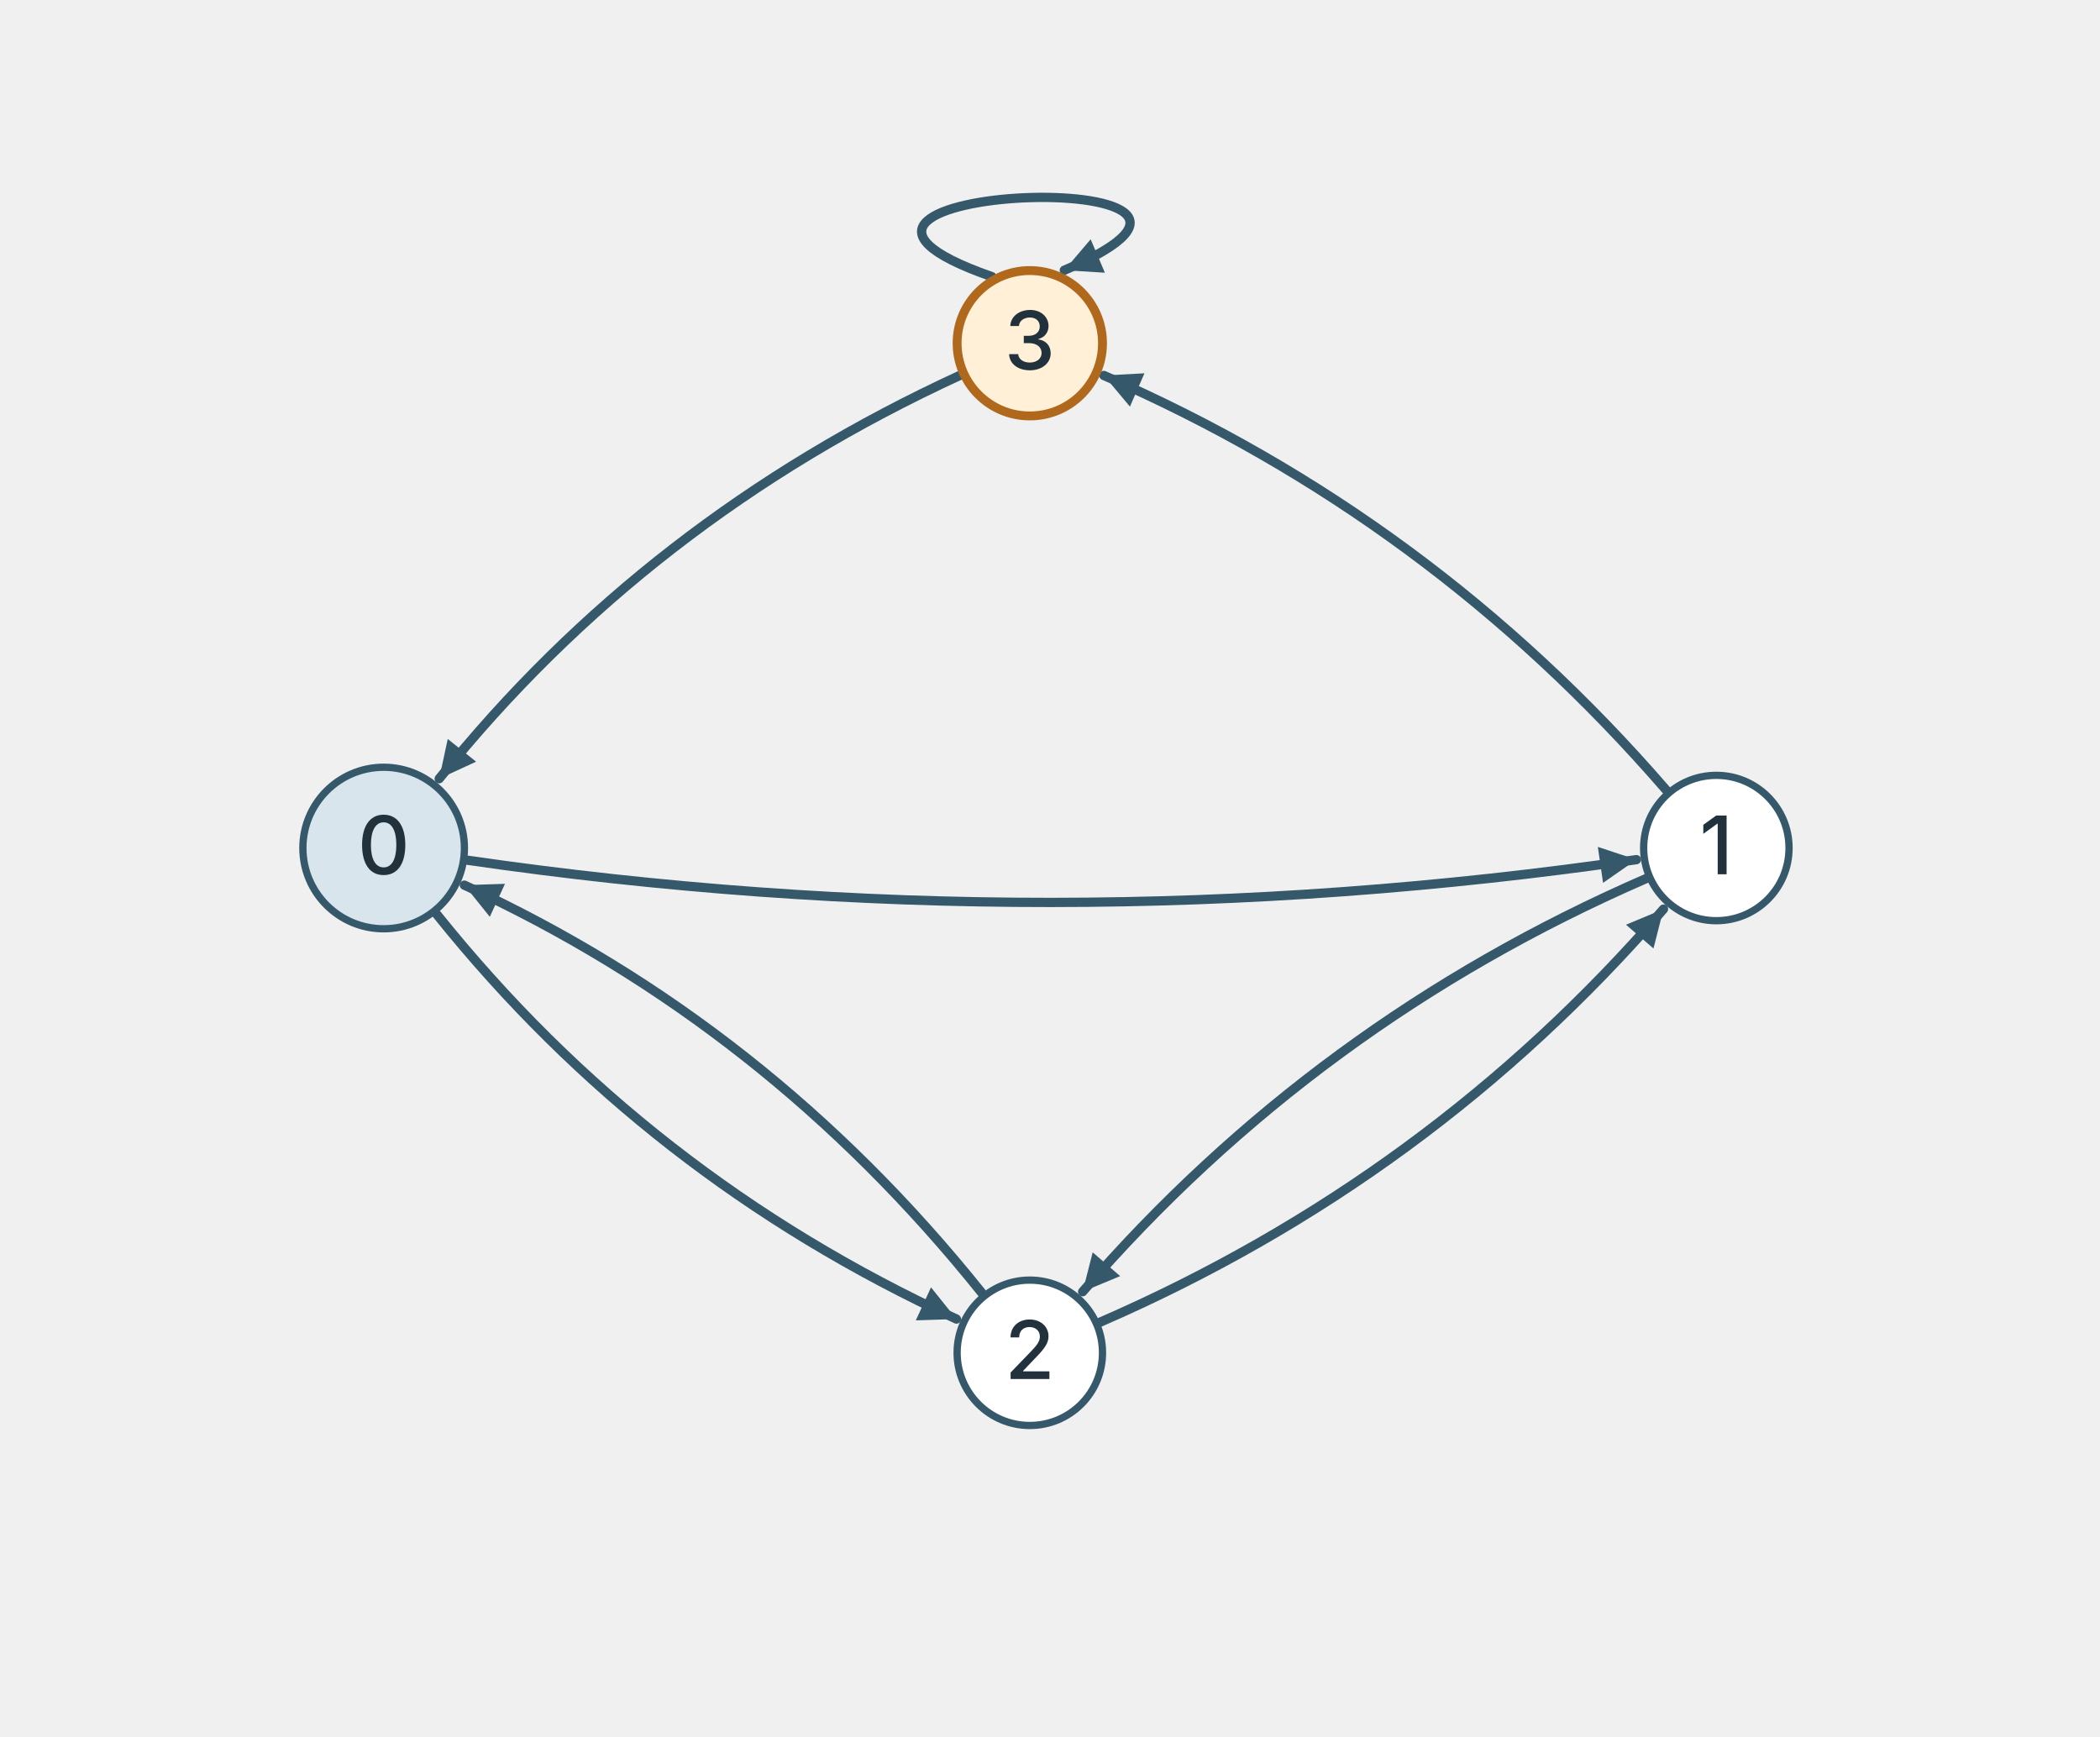
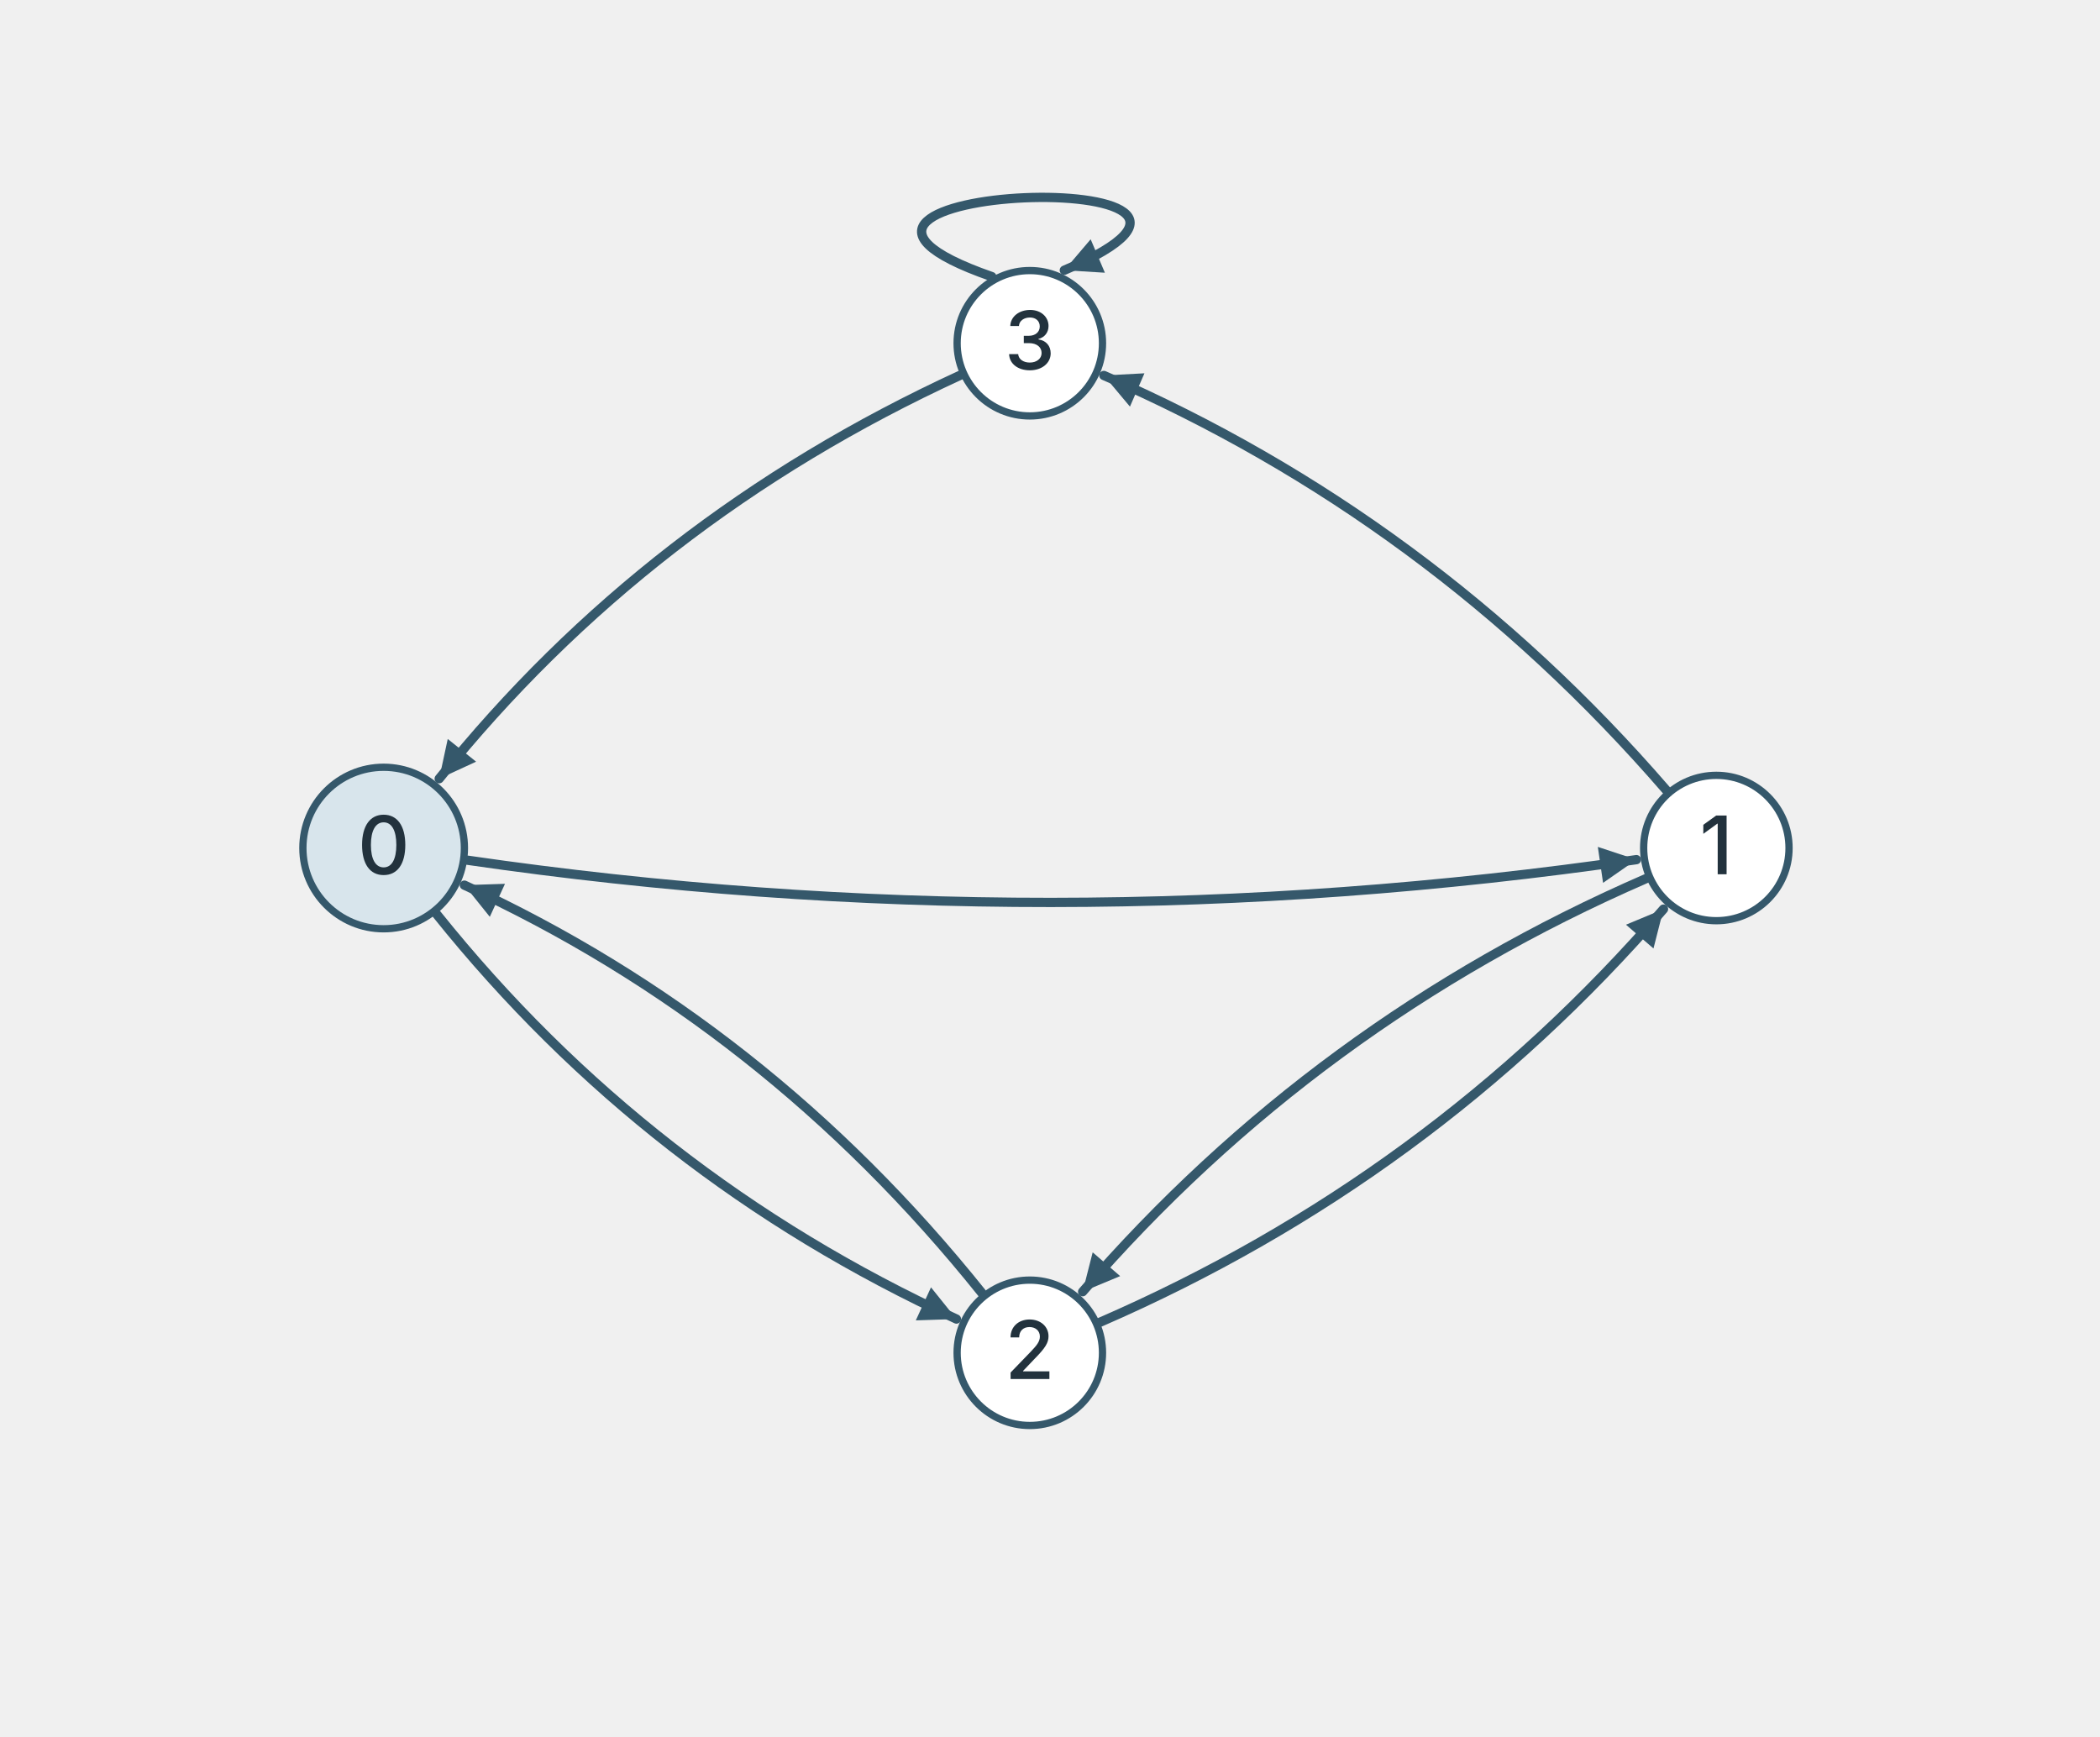
<svg xmlns="http://www.w3.org/2000/svg" width="520" height="430" viewBox="0 0 520 430" role="img" aria-labelledby="title desc">
  <defs>
    <marker id="arrow-base" markerWidth="10" markerHeight="9" refX="9" refY="4.5" orient="auto" markerUnits="userSpaceOnUse">
      <path d="M0,0 L9,4.5 L0,9 Z" fill="#35586b" />
    </marker>
  </defs>
  <g font-family="system-ui,-apple-system,Segoe UI,sans-serif">
    <path class="edge" data-source="0" data-target="2" data-occurrence="0" data-change="new" d="M 108.130,226.389 Q 160.225,291.413 236.830,326.643" fill="none" stroke="#35586b" stroke-width="2.3" stroke-linecap="round" marker-end="url(#arrow-base)" />
    <path class="edge" data-source="0" data-target="1" data-occurrence="0" data-change="base" d="M 115.781,213.023 Q 260.000,234.000 405.208,212.879" fill="none" stroke="#35586b" stroke-width="2.3" stroke-linecap="round" marker-end="url(#arrow-base)" />
    <path class="edge" data-source="1" data-target="2" data-occurrence="0" data-change="base" d="M 407.577,217.580 Q 325.783,253.164 268.084,319.873" fill="none" stroke="#35586b" stroke-width="2.3" stroke-linecap="round" marker-end="url(#arrow-base)" />
    <path class="edge" data-source="1" data-target="3" data-occurrence="0" data-change="new" d="M 412.571,195.630 Q 354.217,128.164 273.340,92.979" fill="none" stroke="#35586b" stroke-width="2.3" stroke-linecap="round" marker-end="url(#arrow-base)" />
    <path class="edge" data-source="2" data-target="0" data-occurrence="0" data-change="base" d="M 243.120,320.172 Q 189.775,253.587 114.988,219.192" fill="none" stroke="#35586b" stroke-width="2.3" stroke-linecap="round" marker-end="url(#arrow-base)" />
    <path class="edge" data-source="2" data-target="1" data-occurrence="0" data-change="base" d="M 272.423,327.420 Q 354.217,291.836 411.916,225.127" fill="none" stroke="#35586b" stroke-width="2.3" stroke-linecap="round" marker-end="url(#arrow-base)" />
    <path class="edge" data-source="3" data-target="0" data-occurrence="0" data-change="new" d="M 237.738,92.939 Q 160.225,128.587 108.755,192.831" fill="none" stroke="#35586b" stroke-width="2.3" stroke-linecap="round" marker-end="url(#arrow-base)" />
    <path class="edge" data-source="3" data-target="3" data-occurrence="0" data-change="new" d="M 245.585,68.497 C 179.698,45.571 327.051,39.904 263.547,66.918" fill="none" stroke="#35586b" stroke-width="2.3" stroke-linecap="round" marker-end="url(#arrow-base)" />
    <g class="node" data-vertex="0" data-change="base">
      <circle cx="95" cy="210" r="20" fill="#d8e5ec" stroke="#35586b" stroke-width="1.8" />
      <text x="95" y="216.5" text-anchor="middle" font-size="20" font-weight="500" fill="#22323d">0</text>
    </g>
    <g class="node" data-vertex="1" data-change="base">
      <circle cx="425" cy="210" r="18" fill="#fff" stroke="#35586b" stroke-width="1.8" />
      <text x="425" y="216.5" text-anchor="middle" font-size="20" font-weight="500" fill="#22323d">1</text>
    </g>
    <g class="node" data-vertex="2" data-change="base">
      <circle cx="255" cy="335" r="18" fill="#fff" stroke="#35586b" stroke-width="1.8" />
      <text x="255" y="341.5" text-anchor="middle" font-size="20" font-weight="500" fill="#22323d">2</text>
    </g>
    <g class="node" data-vertex="3" data-change="new">
-       <circle cx="255" cy="85" r="18" fill="#fff0d7" stroke="#b0681d" stroke-width="2.2" />
+       <circle cx="255" cy="85" r="18" fill="#fff" stroke="#35586b" stroke-width="1.8" />
      <text x="255" y="91.5" text-anchor="middle" font-size="20" font-weight="500" fill="#22323d">3</text>
    </g>
  </g>
</svg>
